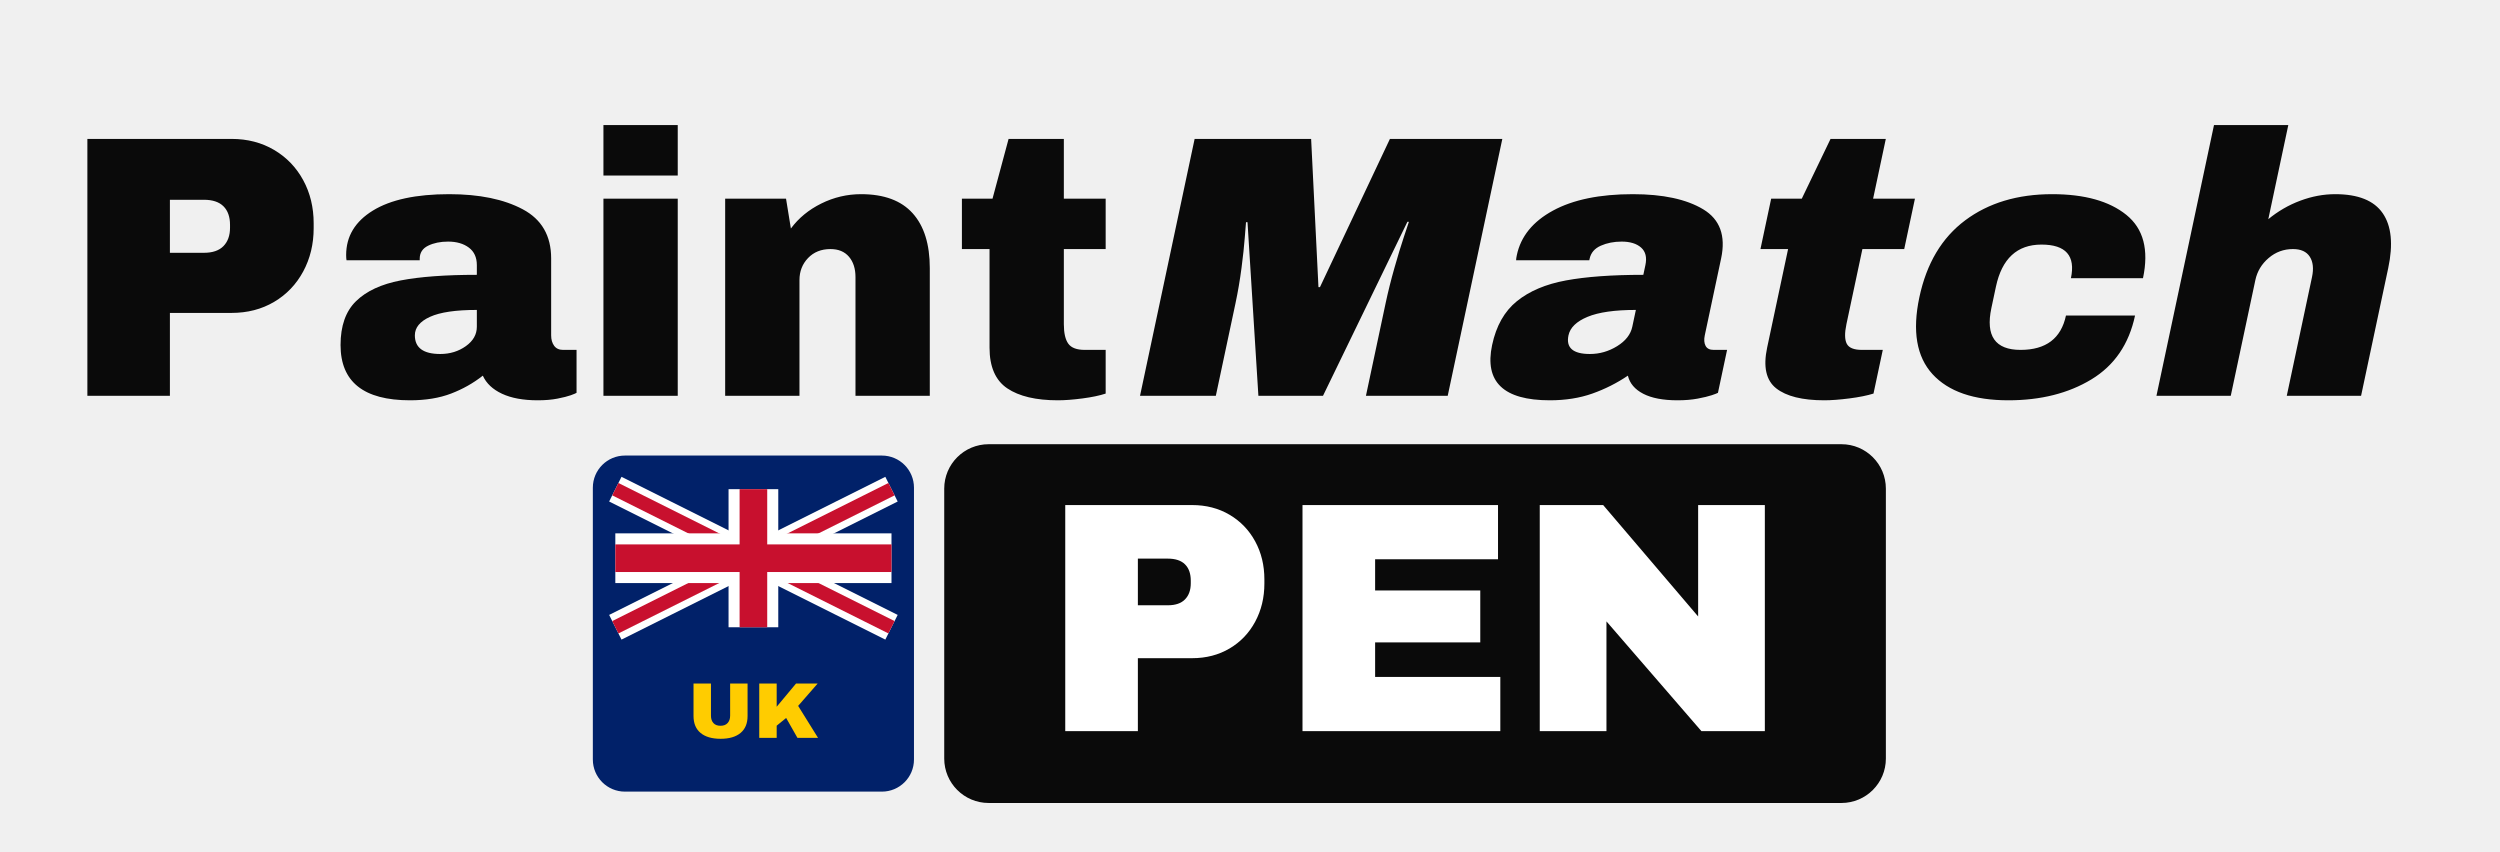
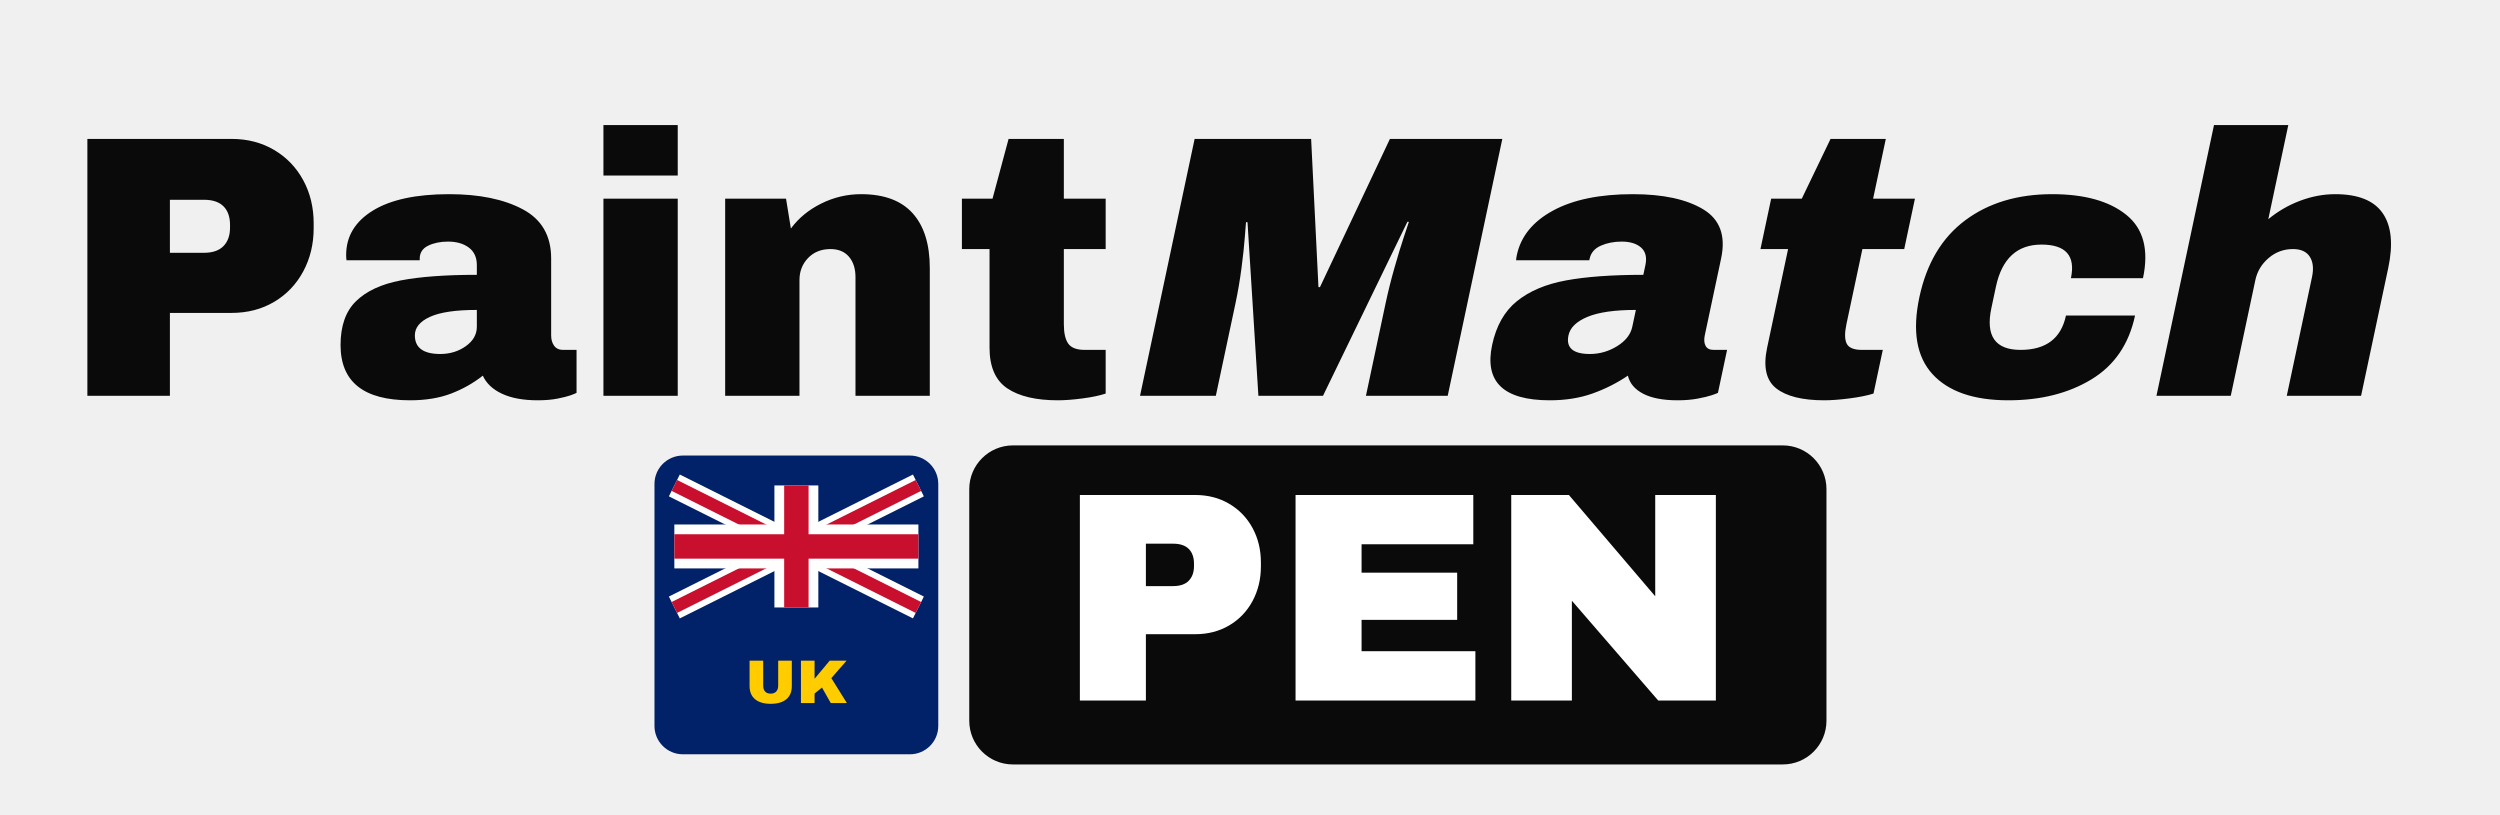
- <svg xmlns="http://www.w3.org/2000/svg" viewBox="0 0 1339.01 456.00" role="img" aria-label="PaintMatchPen">
+ <svg xmlns="http://www.w3.org/2000/svg" viewBox="0 0 1339.01 436.00" role="img" aria-label="PaintMatchPen">
  <path d="M168.0 119.6V122.2Q168.0 135.0 162.4 145.4Q156.8 155.8 146.8 161.7Q136.8 167.6 124.0 167.6H91.0V212.0H46.8V74.4H124.0Q136.8 74.4 146.8 80.3Q156.8 86.2 162.4 96.5Q168.0 106.8 168.0 119.6ZM91.0 135.4H109.2Q116.2 135.4 119.7 131.8Q123.2 128.2 123.2 122.0V120.4Q123.2 114.0 119.7 110.5Q116.2 107.0 109.2 107.0H91.0Z M295.2 138.4V179.6Q295.2 183.0 296.8 185.2Q298.4 187.4 301.6 187.4H308.8V210.4Q308.2 210.8 305.7 211.7Q303.2 212.6 298.6 213.5Q294.0 214.4 288.0 214.4Q276.4 214.4 268.9 210.9Q261.4 207.4 258.6 201.2Q251.0 207.2 241.6 210.8Q232.2 214.4 219.6 214.4Q182.4 214.4 182.4 184.8Q182.4 169.4 190.7 161.3Q199.0 153.2 214.6 150.2Q230.2 147.2 255.4 147.2V142.0Q255.4 135.8 251.1 132.6Q246.8 129.4 240.0 129.4Q233.8 129.4 229.3 131.6Q224.8 133.8 224.8 138.6V139.4H185.6Q185.4 138.4 185.4 136.6Q185.4 121.6 199.7 112.8Q214.0 104.0 240.6 104.0Q264.8 104.0 280.0 112.1Q295.2 120.2 295.2 138.4ZM222.2 179.6Q222.2 189.6 235.8 189.6Q243.6 189.6 249.5 185.4Q255.4 181.2 255.4 175.0V166.0Q238.4 166.0 230.3 169.7Q222.2 173.4 222.2 179.6Z M323.2 94.0V67.0H363.0V94.0ZM323.2 212.0V106.4H363.0V212.0Z M498 143.6V212.0H458.2V148.4Q458.2 141.6 454.7 137.5Q451.2 133.4 444.8 133.4Q437.4 133.4 432.8 138.2Q428.2 143.0 428.2 150.0V212.0H388.4V106.4H421L423.6 122.4Q429.8 114.0 439.9 109.0Q450 104.0 461.2 104.0Q479.6 104.0 488.8 114.2Q498 124.4 498 143.6Z M592.2 106.4V133.4H569.8V173.6Q569.8 180.8 572.2 184.1Q574.6 187.4 581 187.4H592.2V210.8Q587.4 212.4 579.8 213.4Q572.2 214.4 566.6 214.4Q549 214.4 539.5 208.0Q530 201.6 530 186.2V133.4H515.2V106.4H531.6L540.2 74.4H569.8V106.4Z" fill="#0A0A0A" />
  <path d="M731.6 212.0 742.143 162.4Q744.098 153.2 746.86 143.5Q749.622 133.8 751.825 127.2Q754.028 120.6 754.61 118.8H753.81L708.6 212.0H674L668.168 119.0H667.368Q667.185 120.8 666.704 127.3Q666.222 133.8 664.96 143.5Q663.698 153.2 661.743 162.4L651.2 212.0H610.6L639.848 74.4H702.248L706.171 153.8H706.971L744.448 74.4H804.648L775.4 212.0Z M921.844 138.4 913.087 179.6Q912.364 183.0 913.497 185.2Q914.629 187.4 917.829 187.4H925.029L920.14 210.4Q919.455 210.8 916.764 211.7Q914.072 212.6 909.281 213.5Q904.49 214.4 898.49 214.4Q886.89 214.4 880.134 210.9Q873.378 207.4 871.896 201.2Q863.02 207.2 852.855 210.8Q842.69 214.4 830.09 214.4Q792.89 214.4 799.182 184.8Q802.455 169.4 812.477 161.3Q822.498 153.2 838.736 150.2Q854.974 147.2 880.174 147.2L881.279 142.0Q882.597 135.8 878.977 132.6Q875.357 129.4 868.557 129.4Q862.357 129.4 857.39 131.6Q852.422 133.8 851.402 138.6L851.232 139.4H812.032Q812.044 138.4 812.427 136.6Q815.615 121.6 831.786 112.8Q847.956 104.0 874.556 104.0Q898.756 104.0 912.234 112.1Q925.713 120.2 921.844 138.4ZM840.087 179.6Q837.961 189.6 851.561 189.6Q859.361 189.6 866.154 185.4Q872.947 181.2 874.265 175.0L876.178 166.0Q859.178 166.0 850.291 169.7Q841.405 173.4 840.087 179.6Z M1025.646 106.4 1019.907 133.4H997.507L988.962 173.6Q987.432 180.8 989.13 184.1Q990.829 187.4 997.229 187.4H1008.429L1003.455 210.8Q998.315 212.4 990.502 213.4Q982.69 214.4 977.09 214.4Q959.49 214.4 951.35 208.0Q943.211 201.6 946.484 186.2L957.707 133.4H942.907L948.646 106.4H965.046L980.448 74.4H1010.048L1003.246 106.4Z M1147.791 149.0H1109.191Q1113.017 131.0 1093.417 131.0Q1073.817 131.0 1069.013 153.6L1066.59 165.0Q1061.829 187.4 1082.229 187.4Q1102.629 187.4 1106.54 169.0H1143.54Q1138.651 192.0 1120.17 203.2Q1101.69 214.4 1075.69 214.4Q1047.89 214.4 1035.066 200.4Q1022.241 186.4 1028.023 159.2Q1033.805 132.0 1052.58 118.0Q1071.356 104.0 1099.156 104.0Q1125.156 104.0 1138.897 115.1Q1152.637 126.2 1147.791 149.0Z M1250.756 104.0Q1269.156 104.0 1276.188 114.2Q1283.22 124.4 1279.139 143.6L1264.6 212.0H1224.8L1238.319 148.4Q1239.764 141.6 1237.135 137.5Q1234.507 133.4 1228.107 133.4Q1220.707 133.4 1215.087 138.2Q1209.466 143.0 1207.979 150.0L1194.8 212.0H1155L1185.821 67.0H1225.621L1214.908 117.4Q1222.668 111.0 1232.012 107.5Q1241.356 104.0 1250.756 104.0Z" fill="#0A0A0A" />
-   <rect x="317.53" y="244.00" width="172.00" height="180.00" rx="17.20" ry="17.20" fill="#012169" />
-   <line x1="329.57" y1="262.00" x2="477.49" y2="335.96" stroke="#FFF" stroke-width="14.79" />
-   <line x1="477.49" y1="262.00" x2="329.57" y2="335.96" stroke="#FFF" stroke-width="14.79" />
-   <line x1="329.57" y1="262.00" x2="477.49" y2="335.96" stroke="#C8102E" stroke-width="7.40" />
-   <line x1="477.49" y1="262.00" x2="329.57" y2="335.96" stroke="#C8102E" stroke-width="7.40" />
-   <line x1="403.53" y1="262.00" x2="403.53" y2="335.96" stroke="#FFF" stroke-width="26.63" />
-   <line x1="329.57" y1="298.98" x2="477.49" y2="298.98" stroke="#FFF" stroke-width="26.63" />
-   <line x1="403.53" y1="262.00" x2="403.53" y2="335.96" stroke="#C8102E" stroke-width="14.79" />
-   <line x1="329.57" y1="298.98" x2="477.49" y2="298.98" stroke="#C8102E" stroke-width="14.79" />
-   <path d="M385.948 395.7Q379.018 395.7 375.236 392.573Q371.453 389.446 371.453 383.488V366.119H380.793V383.361Q380.793 385.812 382.103 387.27Q383.413 388.728 385.906 388.728Q388.399 388.728 389.73 387.249Q391.062 385.77 391.062 383.361V366.119H400.401V383.488Q400.401 389.446 396.64 392.573Q392.879 395.7 385.948 395.7Z M426.348 366.119H437.927L427.489 378.078L438.138 395.193H427.109L421.066 384.544L415.995 388.685V395.193H406.655V366.119H415.995V378.543Z" fill="#FFCC00" />
-   <rect x="509.53" y="241.72" width="496.75" height="184.56" rx="20.0" ry="20.0" fill="#0A0A0A" stroke="#0A0A0A" stroke-width="7.6" />
-   <path d="M677.208 310.288V312.576Q677.208 323.84 672.28 332.992Q667.352 342.144 658.552 347.336Q649.752 352.528 638.488 352.528H609.448V391.6H570.552V270.512H638.488Q649.752 270.512 658.552 275.704Q667.352 280.896 672.28 289.96Q677.208 299.024 677.208 310.288ZM609.448 324.192H625.464Q631.624 324.192 634.704 321.024Q637.784 317.856 637.784 312.4V310.992Q637.784 305.36 634.704 302.28Q631.624 299.2 625.464 299.2H609.448Z M697.624 270.512H802.344V299.552H736.52V316.272H792.84V344.08H736.52V362.56H803.576V391.6H697.624Z M911.288 391.6 860.424 332.816V391.6H824.696V270.512H858.664L909.528 330.176V270.512H945.256V391.6Z" fill="#FFF" />
+   <rect x="350.54" y="244.00" width="152.00" height="160.00" rx="15.20" ry="15.20" fill="#012169" />
+   <line x1="361.18" y1="260.00" x2="491.90" y2="325.36" stroke="#FFF" stroke-width="13.07" />
+   <line x1="491.90" y1="260.00" x2="361.18" y2="325.36" stroke="#FFF" stroke-width="13.07" />
+   <line x1="361.18" y1="260.00" x2="491.90" y2="325.36" stroke="#C8102E" stroke-width="6.54" />
+   <line x1="491.90" y1="260.00" x2="361.18" y2="325.36" stroke="#C8102E" stroke-width="6.54" />
+   <line x1="426.54" y1="260.00" x2="426.54" y2="325.36" stroke="#FFF" stroke-width="23.53" />
+   <line x1="361.18" y1="292.68" x2="491.90" y2="292.68" stroke="#FFF" stroke-width="23.53" />
+   <line x1="426.54" y1="260.00" x2="426.54" y2="325.36" stroke="#C8102E" stroke-width="13.07" />
+   <line x1="361.18" y1="292.68" x2="491.90" y2="292.68" stroke="#C8102E" stroke-width="13.07" />
+   <path d="M412.804 376.967Q407.387 376.967 404.431 374.523Q401.475 372.078 401.475 367.421V353.847H408.775V367.322Q408.775 369.238 409.798 370.377Q410.822 371.517 412.771 371.517Q414.72 371.517 415.76 370.361Q416.801 369.205 416.801 367.322V353.847H424.1V367.421Q424.1 372.078 421.16 374.523Q418.221 376.967 412.804 376.967Z M444.38 353.847H453.43L445.271 363.194L453.595 376.57H444.974L440.251 368.247L436.288 371.484V376.57H428.988V353.847H436.288V363.557Z" fill="#FFCC00" />
+   <rect x="522.54" y="241.96" width="452.32" height="164.08" rx="20.0" ry="20.0" fill="#0A0A0A" stroke="#0A0A0A" stroke-width="6.8" />
+   <path d="M675.344 301.28V303.36Q675.344 313.6 670.864 321.92Q666.384 330.24 658.384 334.96Q650.384 339.68 640.144 339.68H613.744V375.2H578.384V265.12H640.144Q650.384 265.12 658.384 269.84Q666.384 274.56 670.864 282.8Q675.344 291.04 675.344 301.28ZM613.744 313.92H628.304Q633.904 313.92 636.704 311.04Q639.504 308.16 639.504 303.2V301.92Q639.504 296.8 636.704 294.0Q633.904 291.2 628.304 291.2H613.744Z M693.904 265.12H789.104V291.52H729.264V306.72H780.464V332.0H729.264V348.8H790.224V375.2H693.904Z M888.144 375.2 841.904 321.76V375.2H809.424V265.12H840.304L886.544 319.36V265.12H919.024V375.2Z" fill="#FFF" />
</svg>
